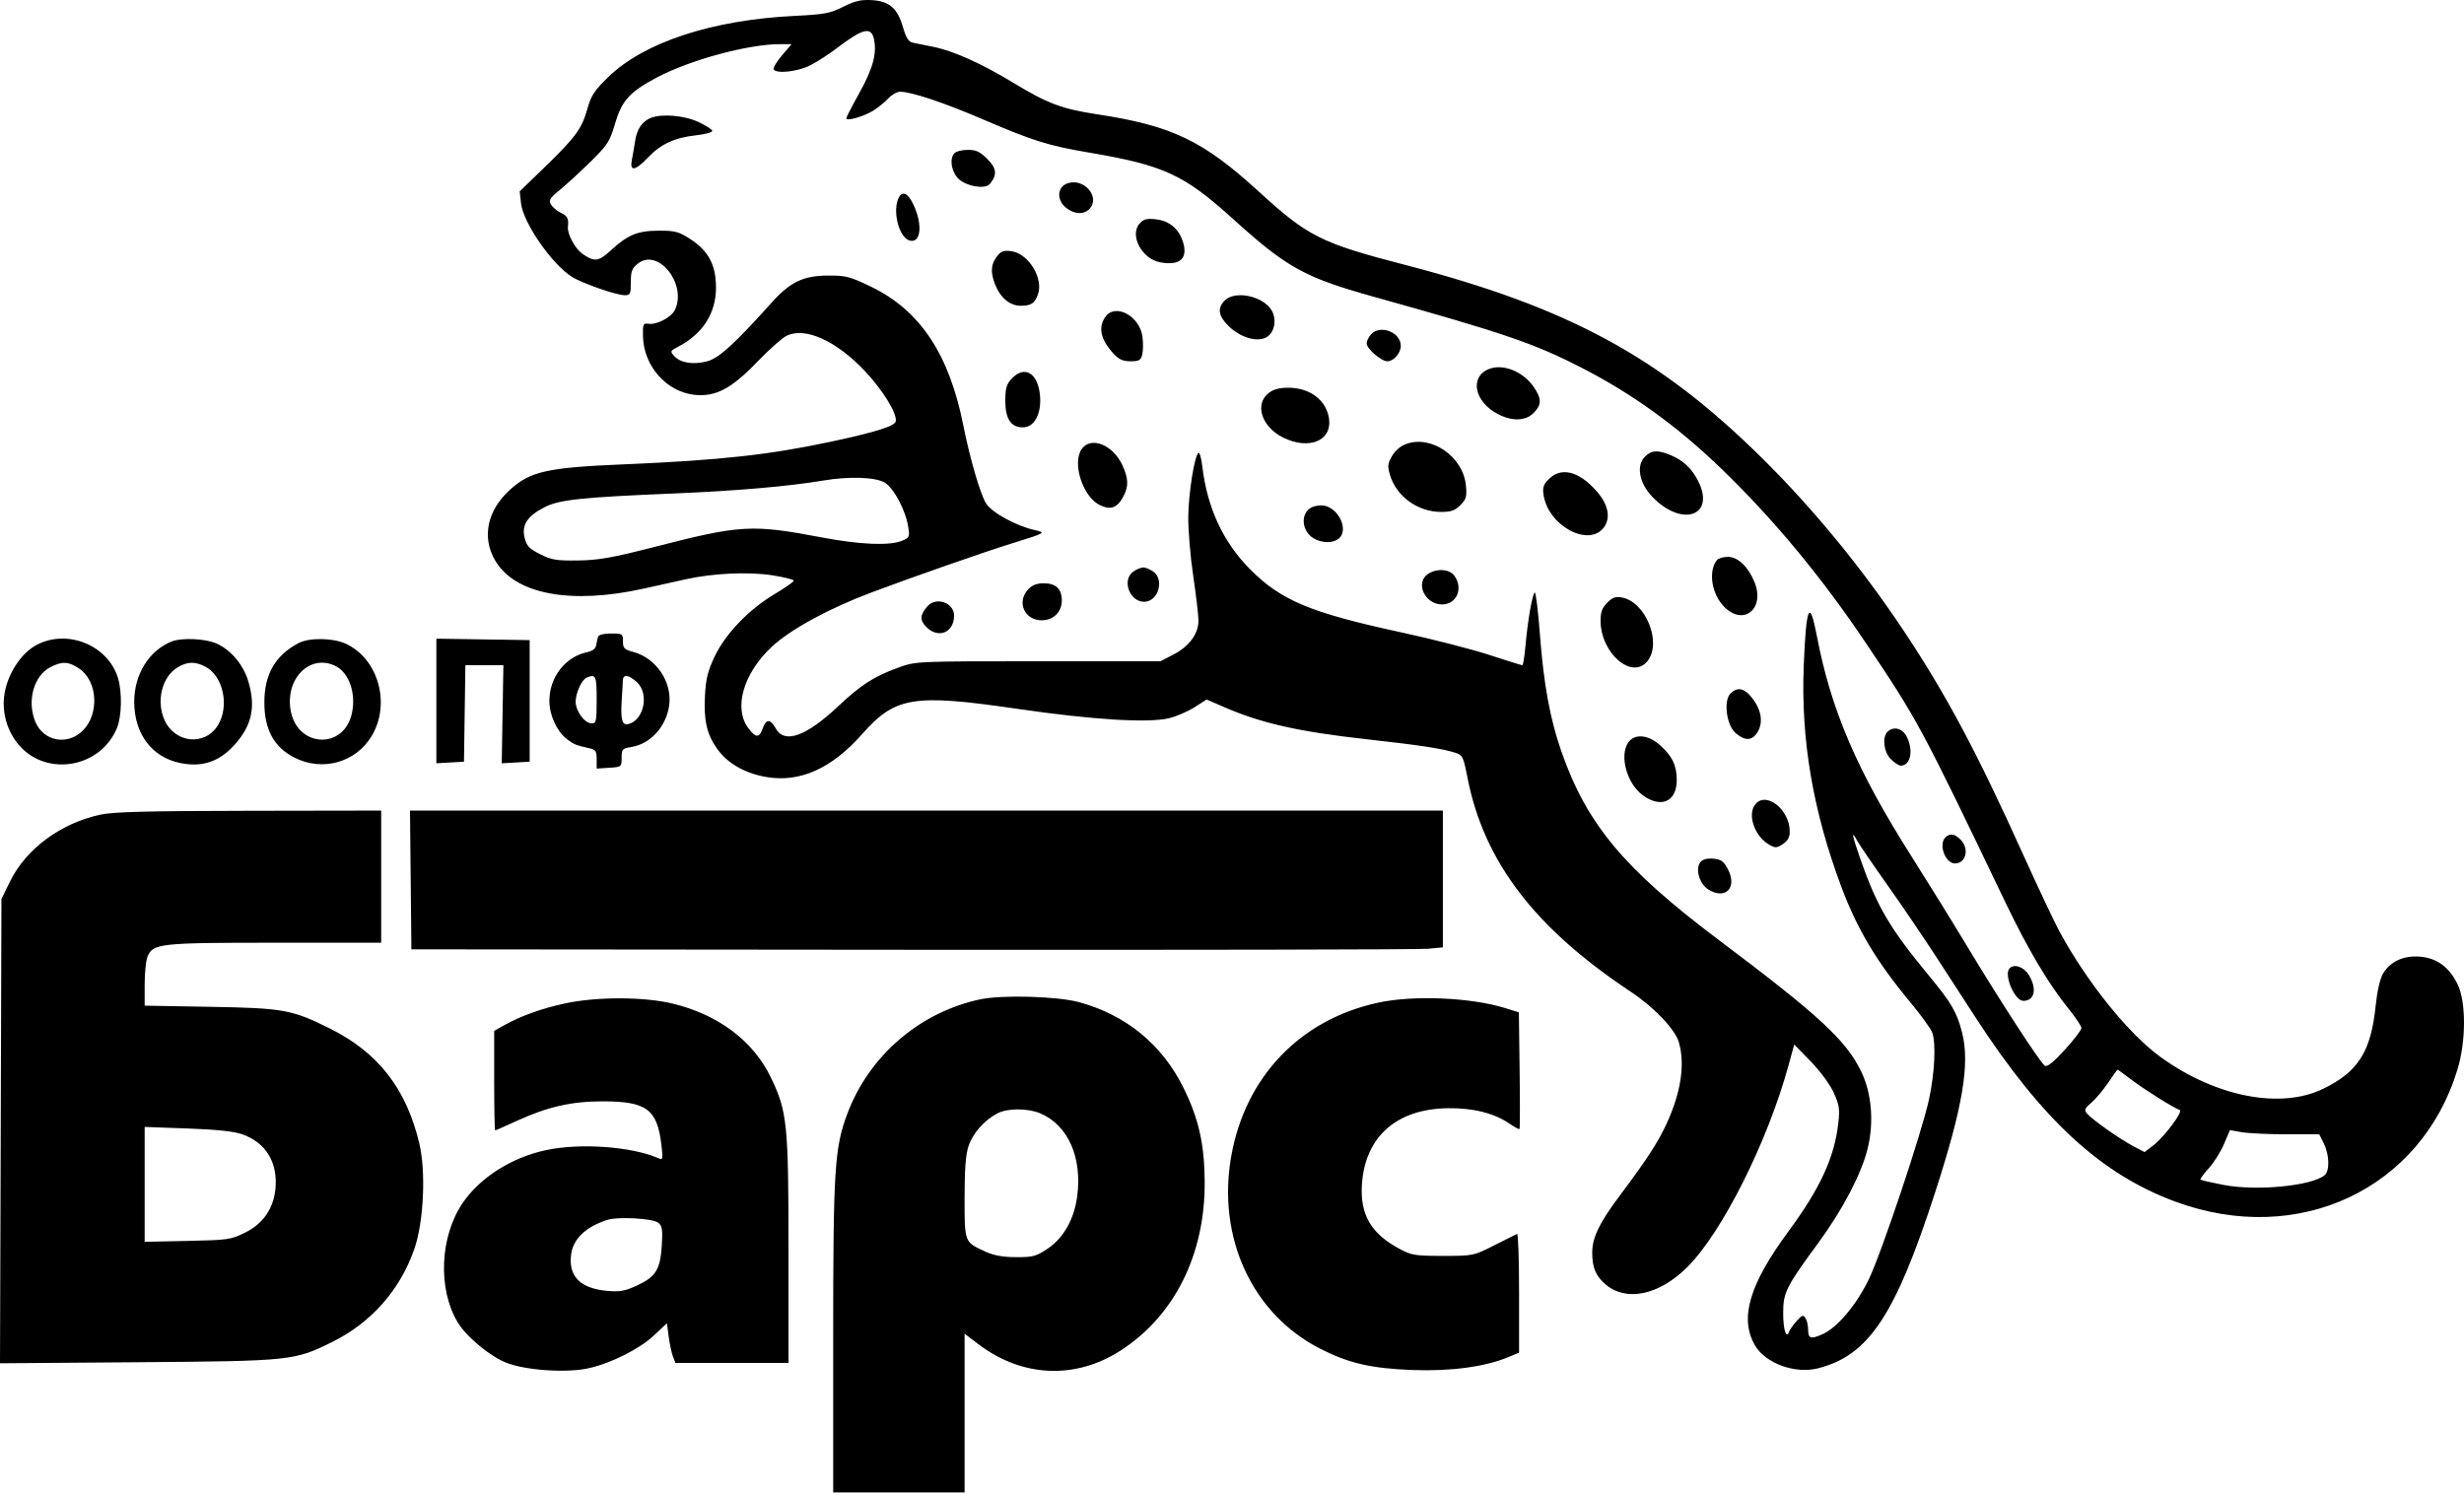
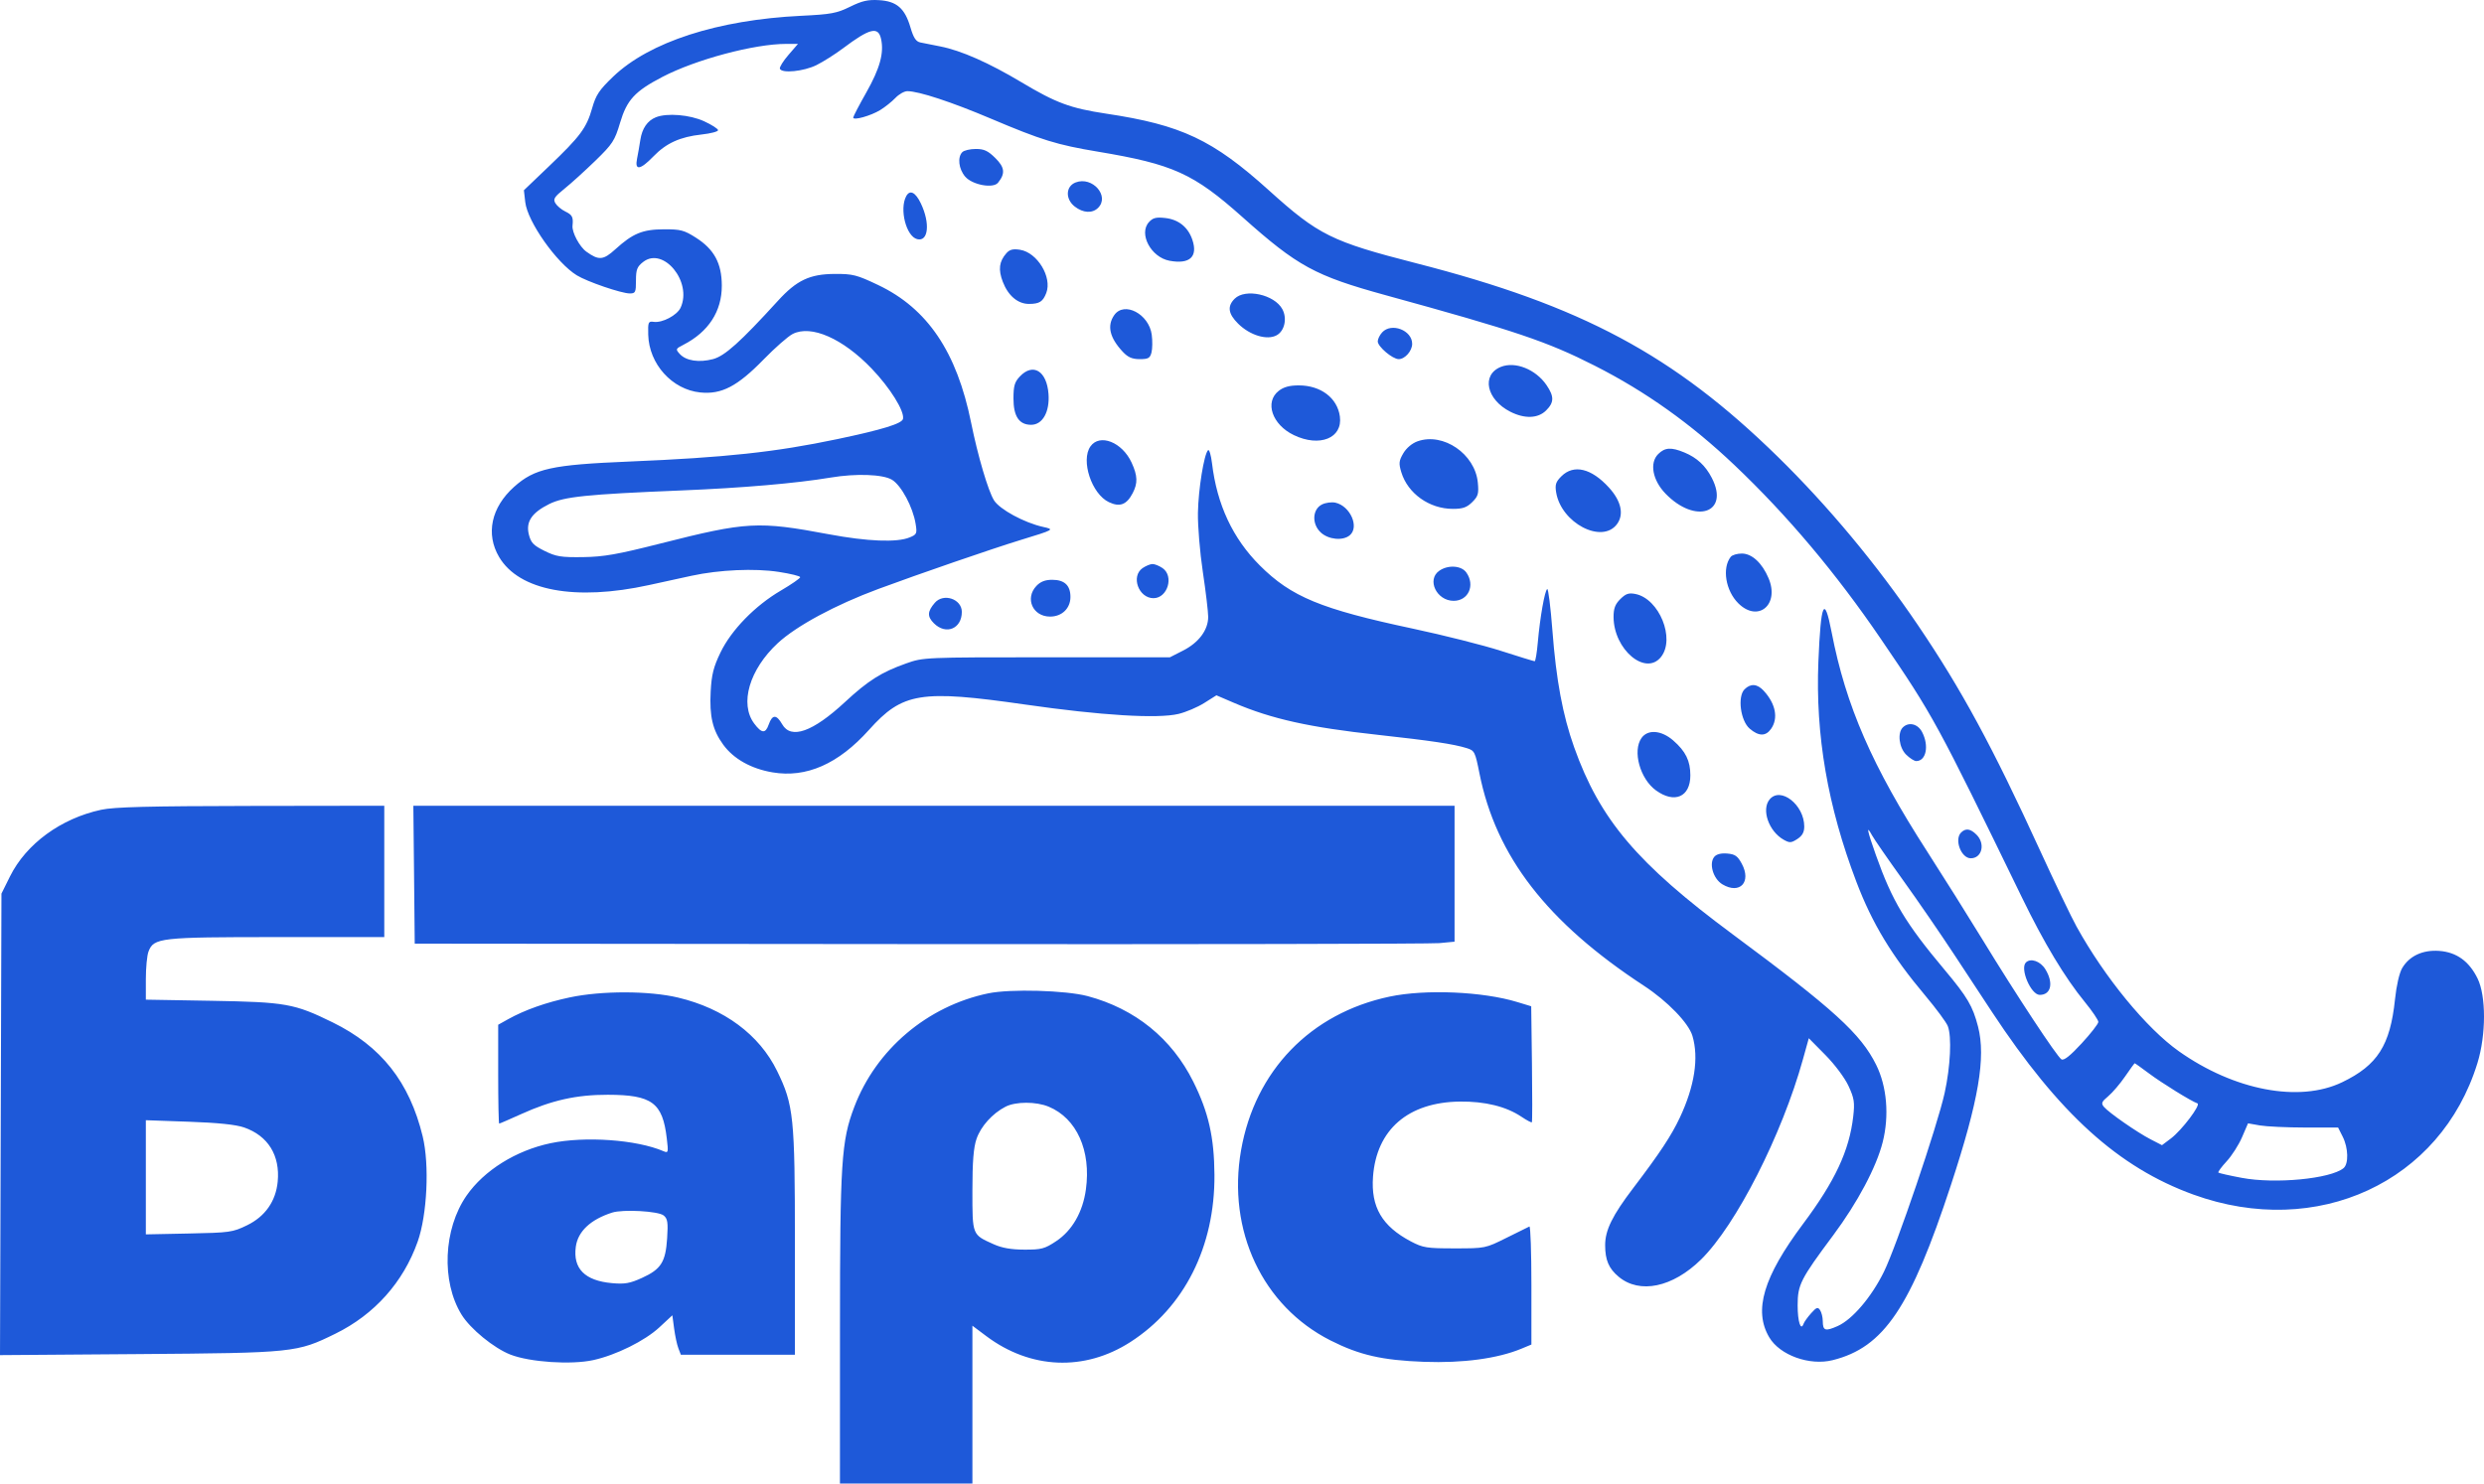
- <svg xmlns="http://www.w3.org/2000/svg" width="104" height="63" viewBox="0 0 104 63" fill="none">
-   <path fill-rule="evenodd" clip-rule="evenodd" d="M35.591 0.286C35.034 0.565 34.797 0.609 33.539 0.671C30.044 0.844 27.191 1.78 25.673 3.253C25.085 3.824 24.95 4.03 24.791 4.597C24.558 5.433 24.296 5.79 22.983 7.063L21.935 8.079L21.991 8.582C22.085 9.412 23.297 11.161 24.149 11.692C24.586 11.964 26.02 12.462 26.368 12.462C26.603 12.462 26.626 12.413 26.626 11.912C26.626 11.447 26.673 11.326 26.926 11.125C27.77 10.457 28.993 11.968 28.496 13.065C28.351 13.387 27.733 13.718 27.372 13.668C27.143 13.636 27.126 13.674 27.14 14.216C27.172 15.457 28.138 16.544 29.318 16.667C30.211 16.759 30.875 16.408 31.977 15.259C32.45 14.768 32.994 14.283 33.186 14.183C33.958 13.782 35.284 14.371 36.495 15.654C37.265 16.47 37.872 17.456 37.808 17.787C37.768 17.988 36.955 18.243 35.056 18.648C32.453 19.203 30.37 19.43 26.349 19.6C23.091 19.737 22.383 19.895 21.522 20.677C20.564 21.547 20.327 22.677 20.897 23.655C21.732 25.088 24.086 25.533 27.181 24.844C27.76 24.715 28.559 24.538 28.956 24.45C30.113 24.196 31.599 24.129 32.603 24.286C33.098 24.363 33.503 24.465 33.503 24.512C33.503 24.558 33.141 24.812 32.699 25.075C31.612 25.721 30.622 26.75 30.166 27.709C29.874 28.321 29.793 28.648 29.755 29.364C29.699 30.421 29.835 31.006 30.282 31.626C30.715 32.229 31.448 32.646 32.345 32.8C33.76 33.044 35.102 32.444 36.38 30.998C37.788 29.405 38.54 29.281 42.931 29.921C46.105 30.384 48.463 30.53 49.341 30.318C49.651 30.243 50.136 30.035 50.417 29.855L50.929 29.528L51.672 29.851C53.236 30.53 54.825 30.889 57.683 31.206C59.898 31.452 60.87 31.599 61.41 31.771C61.736 31.875 61.763 31.928 61.94 32.832C62.629 36.362 64.77 39.169 68.83 41.864C69.814 42.517 70.699 43.445 70.859 43.992C71.132 44.925 70.95 46.124 70.333 47.457C69.976 48.229 69.49 48.974 68.383 50.449C67.504 51.621 67.203 52.241 67.204 52.885C67.205 53.511 67.358 53.87 67.77 54.22C68.651 54.965 70.031 54.672 71.221 53.485C72.688 52.022 74.607 48.197 75.486 44.983L75.731 44.09L76.426 44.804C76.825 45.214 77.239 45.776 77.395 46.12C77.633 46.642 77.659 46.813 77.59 47.414C77.424 48.867 76.83 50.157 75.485 51.982C73.83 54.229 73.412 55.652 74.073 56.791C74.516 57.552 75.762 58.007 76.732 57.761C78.874 57.219 79.995 55.534 81.684 50.314C82.842 46.739 83.151 44.907 82.817 43.596C82.595 42.726 82.372 42.343 81.419 41.189C79.775 39.201 79.227 38.272 78.542 36.318C78.172 35.263 78.12 34.995 78.377 35.472C78.469 35.641 79.05 36.495 79.67 37.369C80.29 38.243 81.268 39.686 81.844 40.576C82.42 41.466 83.12 42.545 83.399 42.974C86.21 47.295 88.692 49.577 91.836 50.731C97.012 52.631 102.188 50.2 103.724 45.147C104.09 43.944 104.092 42.296 103.729 41.549C103.373 40.818 102.85 40.437 102.126 40.382C101.437 40.33 100.877 40.593 100.575 41.111C100.456 41.314 100.333 41.858 100.273 42.442C100.072 44.393 99.541 45.238 98.059 45.96C96.267 46.834 93.545 46.309 91.222 44.642C89.865 43.668 88.121 41.512 86.941 39.349C86.723 38.95 86.035 37.494 85.411 36.113C83.422 31.709 82.122 29.276 80.303 26.553C78.58 23.974 76.549 21.497 74.432 19.397C70.076 15.072 66.221 12.979 59.291 11.178C55.749 10.258 55.206 9.985 53.129 8.085C50.774 5.932 49.463 5.305 46.306 4.824C44.817 4.598 44.212 4.37 42.77 3.495C41.401 2.665 40.24 2.145 39.364 1.971C39.038 1.906 38.663 1.83 38.53 1.802C38.348 1.764 38.246 1.605 38.117 1.161C37.884 0.352 37.541 0.05 36.804 0.006C36.341 -0.021 36.091 0.036 35.591 0.286ZM36.888 1.651C37.019 2.248 36.842 2.901 36.273 3.922C35.969 4.466 35.721 4.948 35.721 4.993C35.721 5.128 36.456 4.92 36.854 4.673C37.057 4.547 37.343 4.315 37.49 4.157C37.636 4 37.861 3.872 37.989 3.872C38.465 3.872 39.838 4.33 41.49 5.04C43.601 5.947 44.254 6.151 45.961 6.44C49.12 6.975 49.968 7.365 52.026 9.227C54.33 11.31 55.053 11.71 58.008 12.534C63.472 14.057 64.769 14.501 66.771 15.531C68.902 16.627 70.795 17.994 72.625 19.758C74.843 21.896 76.869 24.336 78.747 27.133C80.951 30.413 81.063 30.622 84.658 38.121C85.586 40.056 86.452 41.516 87.29 42.557C87.6 42.94 87.853 43.319 87.853 43.398C87.853 43.478 87.538 43.888 87.154 44.311C86.67 44.842 86.41 45.051 86.308 44.988C86.119 44.87 84.418 42.254 83.005 39.907C82.395 38.894 81.354 37.212 80.692 36.169C78.382 32.533 77.283 29.977 76.687 26.852C76.38 25.242 76.234 25.569 76.132 28.096C76.006 31.219 76.52 34.24 77.725 37.452C78.389 39.224 79.207 40.594 80.614 42.29C81.066 42.834 81.486 43.411 81.549 43.573C81.722 44.017 81.663 45.282 81.418 46.413C81.114 47.813 79.406 52.917 78.875 54.011C78.355 55.083 77.553 56.037 76.938 56.314C76.42 56.547 76.318 56.513 76.316 56.104C76.315 55.939 76.264 55.729 76.203 55.637C76.109 55.495 76.051 55.515 75.828 55.769C75.683 55.933 75.541 56.134 75.513 56.215C75.396 56.545 75.264 56.129 75.264 55.432C75.265 54.557 75.379 54.33 76.753 52.457C77.774 51.066 78.562 49.561 78.826 48.5C79.105 47.375 79.001 46.14 78.551 45.219C77.905 43.9 76.779 42.861 72.546 39.68C68.546 36.673 66.983 34.802 65.906 31.733C65.427 30.366 65.154 28.881 64.996 26.774C64.92 25.779 64.823 24.988 64.778 25.015C64.675 25.079 64.478 26.218 64.386 27.272C64.347 27.717 64.288 28.081 64.254 28.081C64.219 28.081 63.588 27.884 62.851 27.643C62.113 27.402 60.445 26.975 59.143 26.694C55.301 25.864 54.061 25.345 52.747 24.014C51.616 22.868 50.952 21.431 50.745 19.677C50.702 19.32 50.628 19.069 50.578 19.119C50.409 19.294 50.173 20.777 50.155 21.777C50.145 22.33 50.237 23.459 50.36 24.288C50.483 25.116 50.584 25.975 50.584 26.196C50.585 26.753 50.193 27.287 49.533 27.628L48.981 27.913H43.821C38.701 27.913 38.655 27.916 37.94 28.173C36.902 28.546 36.348 28.901 35.381 29.811C34.028 31.083 33.118 31.411 32.749 30.759C32.508 30.332 32.336 30.335 32.185 30.768C32.049 31.16 31.892 31.151 31.581 30.732C30.955 29.888 31.372 28.434 32.563 27.314C33.344 26.579 34.973 25.689 36.775 25.012C38.479 24.371 41.537 23.303 42.709 22.939C44.163 22.487 44.162 22.487 43.665 22.374C42.879 22.197 41.853 21.631 41.617 21.246C41.371 20.844 40.939 19.36 40.658 17.951C40.06 14.946 38.832 13.101 36.767 12.104C35.87 11.672 35.705 11.629 34.947 11.633C33.902 11.638 33.353 11.902 32.566 12.778C30.994 14.528 30.346 15.118 29.853 15.25C29.264 15.407 28.722 15.323 28.462 15.034C28.278 14.83 28.284 14.813 28.611 14.643C29.665 14.096 30.225 13.219 30.221 12.126C30.218 11.182 29.9 10.586 29.135 10.092C28.644 9.775 28.494 9.735 27.798 9.738C26.902 9.742 26.497 9.911 25.762 10.586C25.257 11.052 25.07 11.068 24.55 10.689C24.266 10.482 23.942 9.867 23.97 9.586C24.007 9.217 23.962 9.126 23.669 8.982C23.507 8.902 23.32 8.743 23.253 8.63C23.15 8.454 23.207 8.363 23.631 8.016C23.906 7.792 24.487 7.258 24.924 6.828C25.648 6.114 25.737 5.976 25.961 5.215C26.247 4.242 26.578 3.877 27.73 3.268C29.135 2.526 31.58 1.864 32.916 1.864H33.41L33.011 2.332C32.791 2.59 32.63 2.853 32.653 2.918C32.725 3.127 33.65 3.034 34.187 2.763C34.471 2.62 34.97 2.3 35.296 2.051C36.413 1.199 36.77 1.109 36.888 1.651ZM27.458 4.981C27.105 5.126 26.883 5.454 26.81 5.936C26.773 6.181 26.71 6.545 26.671 6.744C26.569 7.254 26.806 7.22 27.352 6.647C27.893 6.08 28.468 5.814 29.371 5.712C29.753 5.67 30.065 5.587 30.065 5.529C30.065 5.471 29.802 5.301 29.482 5.151C28.884 4.87 27.923 4.79 27.458 4.981ZM40.291 6.46C40.078 6.674 40.137 7.181 40.411 7.502C40.712 7.853 41.581 8.017 41.785 7.76C42.096 7.37 42.069 7.11 41.675 6.714C41.367 6.404 41.203 6.326 40.857 6.326C40.619 6.326 40.364 6.386 40.291 6.46ZM45.039 7.746C44.615 7.908 44.594 8.453 44.998 8.772C45.346 9.048 45.733 9.07 45.974 8.828C46.472 8.326 45.739 7.478 45.039 7.746ZM37.941 8.331C37.649 8.88 37.938 10.034 38.399 10.155C38.87 10.28 38.952 9.481 38.554 8.637C38.329 8.16 38.095 8.043 37.941 8.331ZM48.103 9.434C47.663 9.924 48.189 10.926 48.963 11.072C49.807 11.232 50.159 10.908 49.924 10.19C49.747 9.649 49.347 9.321 48.789 9.258C48.403 9.214 48.27 9.249 48.103 9.434ZM42.139 10.75C41.831 11.102 41.788 11.448 41.986 11.97C42.211 12.561 42.618 12.909 43.085 12.907C43.521 12.904 43.666 12.811 43.805 12.441C44.058 11.772 43.43 10.722 42.708 10.607C42.415 10.56 42.274 10.596 42.139 10.75ZM51.694 12.685C51.376 13.005 51.419 13.324 51.838 13.745C52.332 14.242 53.053 14.462 53.453 14.237C53.784 14.051 53.897 13.521 53.69 13.131C53.359 12.508 52.14 12.236 51.694 12.685ZM46.653 13.379C46.339 13.831 46.457 14.344 47.014 14.944C47.228 15.175 47.403 15.251 47.719 15.251C48.078 15.251 48.151 15.209 48.211 14.966C48.251 14.808 48.255 14.47 48.22 14.212C48.103 13.332 47.069 12.782 46.653 13.379ZM57.867 14.116C57.766 14.229 57.683 14.4 57.683 14.497C57.683 14.72 58.302 15.251 58.562 15.251C58.823 15.251 59.125 14.902 59.125 14.601C59.125 14.022 58.253 13.687 57.867 14.116ZM62.837 15.58C62.012 15.917 62.232 16.971 63.234 17.485C63.834 17.793 64.392 17.773 64.731 17.432C65.07 17.091 65.075 16.84 64.751 16.357C64.3 15.684 63.439 15.335 62.837 15.58ZM42.701 15.985C42.48 16.222 42.432 16.389 42.432 16.922C42.432 17.683 42.669 18.04 43.172 18.04C43.65 18.04 43.955 17.491 43.899 16.731C43.827 15.754 43.252 15.396 42.701 15.985ZM53.539 16.598C52.938 17.074 53.26 18.034 54.17 18.477C55.252 19.004 56.22 18.606 56.097 17.686C55.992 16.899 55.298 16.367 54.376 16.367C53.993 16.367 53.744 16.435 53.539 16.598ZM59.352 18.74C59.121 18.823 58.885 19.023 58.755 19.248C58.569 19.569 58.558 19.677 58.669 20.052C58.939 20.958 59.843 21.61 60.829 21.61C61.245 21.61 61.413 21.551 61.639 21.323C61.888 21.073 61.918 20.965 61.873 20.491C61.757 19.278 60.429 18.356 59.352 18.74ZM45.655 18.957C45.24 19.553 45.706 20.981 46.428 21.325C46.887 21.544 47.169 21.436 47.422 20.943C47.641 20.518 47.63 20.205 47.379 19.649C46.985 18.776 46.044 18.398 45.655 18.957ZM69.427 19.28C69.053 19.657 69.186 20.391 69.733 20.964C70.988 22.279 72.428 21.782 71.67 20.295C71.403 19.771 71.047 19.437 70.524 19.217C69.97 18.984 69.707 19 69.427 19.28ZM65.374 20.224C65.138 20.461 65.1 20.581 65.153 20.909C65.362 22.208 67.067 23.114 67.697 22.262C68.001 21.85 67.879 21.278 67.363 20.704C66.627 19.884 65.888 19.706 65.374 20.224ZM37.345 20.374C37.734 20.613 38.223 21.537 38.336 22.247C38.401 22.659 38.384 22.699 38.082 22.824C37.553 23.045 36.32 22.995 34.709 22.69C31.738 22.126 31.266 22.152 27.651 23.081C25.842 23.546 25.279 23.646 24.408 23.659C23.488 23.672 23.284 23.639 22.799 23.395C22.333 23.161 22.229 23.049 22.142 22.696C22.009 22.157 22.262 21.775 22.995 21.405C23.62 21.09 24.554 20.992 28.512 20.828C31.092 20.721 33.333 20.526 34.779 20.28C35.842 20.1 36.965 20.141 37.345 20.374ZM55.352 21.422C54.944 21.626 54.914 22.251 55.296 22.612C55.617 22.915 56.219 22.976 56.508 22.735C56.925 22.387 56.535 21.487 55.907 21.347C55.754 21.312 55.504 21.346 55.352 21.422ZM72.464 23.646C72.093 24.121 72.246 25.085 72.779 25.62C73.603 26.449 74.515 25.684 74.047 24.557C73.778 23.909 73.349 23.507 72.927 23.507C72.733 23.507 72.524 23.57 72.464 23.646ZM47.836 24.127C47.339 24.477 47.671 25.403 48.294 25.403C48.884 25.403 49.162 24.471 48.674 24.127C48.539 24.031 48.35 23.953 48.255 23.953C48.16 23.953 47.972 24.031 47.836 24.127ZM60.259 24.238C59.723 24.616 60.148 25.515 60.862 25.515C61.478 25.515 61.77 24.854 61.393 24.312C61.186 24.015 60.628 23.979 60.259 24.238ZM43.394 24.881C42.9 25.41 43.239 26.184 43.964 26.184C44.461 26.184 44.817 25.837 44.817 25.351C44.817 24.859 44.569 24.622 44.052 24.622C43.76 24.622 43.563 24.7 43.394 24.881ZM67.84 25.442C67.621 25.661 67.555 25.839 67.557 26.207C67.564 27.587 68.899 28.723 69.543 27.898C70.149 27.124 69.469 25.426 68.472 25.225C68.192 25.169 68.069 25.211 67.84 25.442ZM39.139 25.599C38.825 25.965 38.816 26.183 39.101 26.469C39.606 26.978 40.269 26.703 40.269 25.984C40.269 25.435 39.501 25.174 39.139 25.599ZM25.243 26.881C25.218 26.958 25.182 27.119 25.162 27.24C25.14 27.381 25.008 27.483 24.788 27.528C23.862 27.719 23.188 28.587 23.188 29.588C23.188 30.179 23.496 30.858 23.915 31.189C24.203 31.417 24.299 31.457 24.879 31.587C25.142 31.646 25.184 31.71 25.184 32.05V32.444L25.711 32.41C26.232 32.376 26.238 32.372 26.238 31.988C26.238 31.624 26.265 31.595 26.661 31.53C27.452 31.4 28.111 30.678 28.242 29.797C28.389 28.813 27.71 27.787 26.738 27.523C26.346 27.417 26.293 27.364 26.293 27.072C26.293 26.755 26.274 26.742 25.791 26.742C25.487 26.742 25.27 26.797 25.243 26.881ZM1.548 27.223C0.942 27.542 0.401 28.318 0.221 29.127C0.049 29.9 0.228 30.708 0.712 31.343C1.836 32.817 4.213 32.474 4.936 30.734C5.138 30.246 5.161 29.231 4.982 28.63C4.568 27.242 2.85 26.537 1.548 27.223ZM7.238 27.082C6.283 27.468 5.661 28.477 5.665 29.637C5.67 30.976 6.407 31.959 7.593 32.206C8.53 32.402 9.259 32.158 9.909 31.431C10.631 30.623 10.8 29.842 10.483 28.769C10.277 28.07 9.76 27.449 9.158 27.173C8.681 26.955 7.671 26.907 7.238 27.082ZM12.595 27.15C11.619 27.667 11.159 28.465 11.158 29.643C11.157 30.796 11.562 31.541 12.429 31.981C13.624 32.588 15.04 32.181 15.705 31.04C16.497 29.681 15.954 27.795 14.593 27.173C14.043 26.922 13.048 26.91 12.595 27.15ZM18.418 29.59V32.22L19.001 32.187L19.583 32.153L19.613 30.117L19.643 28.081L20.445 28.081L21.247 28.081L21.212 30.151L21.177 32.221L21.767 32.187L22.356 32.153V29.587V27.021L20.387 26.991L18.418 26.96V29.59ZM3.345 28.224C4.119 28.746 4.202 30.13 3.501 30.835C2.855 31.485 1.837 31.299 1.492 30.468C1.129 29.596 1.423 28.525 2.123 28.165C2.626 27.905 2.893 27.919 3.345 28.224ZM8.668 28.142C9.421 28.534 9.694 29.806 9.198 30.614C8.642 31.519 7.348 31.371 6.925 30.353C6.594 29.557 6.848 28.57 7.484 28.18C7.9 27.924 8.23 27.914 8.668 28.142ZM14.185 28.127C14.739 28.415 15.032 29.276 14.856 30.099C14.519 31.683 12.501 31.558 12.259 29.938C12.058 28.589 13.132 27.579 14.185 28.127ZM25.184 29.531C25.184 30.448 25.166 30.535 24.971 30.535C24.678 30.535 24.297 30.018 24.297 29.622C24.297 29.251 24.557 28.686 24.766 28.602C25.151 28.446 25.184 28.519 25.184 29.531ZM26.887 28.801C27.409 29.287 27.183 30.392 26.527 30.564C26.257 30.635 26.186 30.375 26.243 29.531C26.266 29.194 26.287 28.83 26.289 28.722C26.295 28.447 26.543 28.48 26.887 28.801ZM73.041 29.272C72.737 29.578 72.87 30.61 73.256 30.945C73.634 31.271 73.927 31.275 74.148 30.957C74.462 30.506 74.347 29.891 73.844 29.336C73.574 29.037 73.297 29.015 73.041 29.272ZM79.667 30.892C79.434 31.127 79.509 31.747 79.806 32.046C79.956 32.197 80.146 32.32 80.228 32.32C80.645 32.32 80.774 31.672 80.474 31.087C80.294 30.738 79.913 30.645 79.667 30.892ZM68.726 31.341C68.342 31.892 68.663 33.072 69.33 33.563C70.108 34.137 70.772 33.845 70.772 32.928C70.772 32.31 70.576 31.907 70.052 31.444C69.558 31.008 68.989 30.963 68.726 31.341ZM74.091 33.948C73.736 34.378 74.053 35.303 74.679 35.66C74.929 35.803 74.993 35.8 75.251 35.63C75.459 35.493 75.541 35.342 75.541 35.099C75.541 34.179 74.55 33.392 74.091 33.948ZM4.235 34.389C2.551 34.756 1.097 35.834 0.419 37.218L0.061 37.949L0.031 47.748L0 57.548L5.798 57.504C12.317 57.454 12.429 57.442 14.044 56.637C15.678 55.823 16.886 54.452 17.486 52.729C17.885 51.585 17.985 49.46 17.696 48.256C17.144 45.95 15.959 44.429 13.926 43.417C12.32 42.618 11.971 42.554 8.852 42.5L6.106 42.452V41.577C6.106 41.096 6.156 40.571 6.217 40.41C6.438 39.824 6.688 39.795 11.593 39.795H16.089V37.006V34.217L10.515 34.226C6.214 34.233 4.78 34.27 4.235 34.389ZM17.335 37.145L17.364 40.074L38.494 40.093C50.116 40.103 59.911 40.084 60.262 40.051L60.9 39.99V37.104V34.217H39.103H17.305L17.335 37.145ZM82.107 35.355C81.813 35.651 82.109 36.448 82.513 36.448C82.984 36.448 83.131 35.826 82.751 35.444C82.497 35.189 82.299 35.162 82.107 35.355ZM71.775 36.385C71.54 36.67 71.726 37.317 72.112 37.553C72.841 37.999 73.341 37.461 72.924 36.678C72.75 36.351 72.642 36.275 72.315 36.247C72.059 36.226 71.867 36.275 71.775 36.385ZM84.821 40.873C84.562 41.134 85.031 42.249 85.4 42.249C85.876 42.249 85.987 41.74 85.636 41.162C85.427 40.817 85.02 40.673 84.821 40.873ZM41.378 42.184C38.822 42.724 36.68 44.567 35.765 47.013C35.224 48.456 35.168 49.344 35.167 56.446L35.167 63H37.94H40.713V59.65V56.299L41.299 56.744C43.149 58.149 45.405 58.244 47.322 56.996C49.584 55.523 50.867 52.939 50.847 49.891C50.836 48.295 50.599 47.236 49.962 45.938C49.06 44.1 47.528 42.841 45.538 42.302C44.624 42.055 42.303 41.989 41.378 42.184ZM23.853 42.356C22.863 42.569 21.971 42.89 21.274 43.283L20.858 43.517V45.617C20.858 46.771 20.877 47.716 20.9 47.716C20.923 47.716 21.335 47.535 21.815 47.315C23.105 46.722 24.136 46.488 25.452 46.491C27.298 46.495 27.741 46.827 27.917 48.34C27.988 48.941 27.979 48.975 27.78 48.888C26.651 48.397 24.49 48.242 23.049 48.549C21.601 48.858 20.267 49.702 19.532 50.777C18.563 52.194 18.47 54.419 19.322 55.825C19.689 56.432 20.678 57.252 21.372 57.526C22.189 57.848 23.911 57.964 24.834 57.76C25.788 57.549 26.996 56.943 27.604 56.37L28.15 55.857L28.224 56.421C28.265 56.731 28.345 57.108 28.402 57.259L28.506 57.533H30.894H33.281V52.787C33.281 47.439 33.228 46.92 32.538 45.485C31.794 43.94 30.317 42.829 28.388 42.364C27.179 42.072 25.19 42.069 23.853 42.356ZM58.182 42.322C54.869 43.032 52.545 45.469 51.961 48.846C51.372 52.257 52.86 55.465 55.707 56.925C56.919 57.547 57.871 57.767 59.624 57.833C61.249 57.893 62.707 57.694 63.7 57.274L64.117 57.099V54.573C64.117 53.185 64.079 52.065 64.033 52.086C63.987 52.106 63.553 52.323 63.069 52.569C62.192 53.013 62.18 53.015 60.906 53.015C59.731 53.015 59.578 52.99 59.07 52.718C57.863 52.073 57.394 51.26 57.485 49.974C57.628 47.972 58.954 46.807 61.122 46.781C62.177 46.768 63.062 46.989 63.7 47.425C63.919 47.575 64.115 47.68 64.135 47.66C64.155 47.64 64.158 46.523 64.14 45.178L64.108 42.734L63.53 42.554C62.086 42.106 59.678 42.002 58.182 42.322ZM89.969 45.582C90.505 45.99 91.756 46.775 92.003 46.857C92.159 46.91 91.35 47.995 90.893 48.345L90.518 48.633L90.045 48.386C89.483 48.092 88.289 47.25 88.085 47.003C87.963 46.855 87.99 46.787 88.269 46.551C88.449 46.399 88.766 46.022 88.973 45.715C89.181 45.407 89.362 45.154 89.376 45.153C89.39 45.151 89.657 45.344 89.969 45.582ZM43.905 46.997C45.08 47.49 45.688 48.864 45.464 50.513C45.334 51.473 44.888 52.261 44.222 52.708C43.738 53.034 43.602 53.071 42.891 53.068C42.336 53.067 41.95 52.998 41.602 52.839C40.697 52.426 40.713 52.466 40.713 50.563C40.713 49.332 40.759 48.734 40.884 48.367C41.065 47.831 41.551 47.284 42.099 46.998C42.526 46.776 43.378 46.775 43.905 46.997ZM10.222 47.88C11.224 48.234 11.732 49.069 11.626 50.186C11.547 51.014 11.1 51.66 10.349 52.031C9.742 52.331 9.624 52.347 7.909 52.383L6.106 52.421V49.996V47.571L7.909 47.636C9.138 47.68 9.874 47.758 10.222 47.88ZM96.504 47.882L97.891 47.883L98.085 48.274C98.32 48.748 98.338 49.425 98.119 49.607C97.574 50.062 95.252 50.287 93.855 50.02C93.343 49.922 92.904 49.821 92.879 49.796C92.853 49.77 93.009 49.555 93.225 49.318C93.441 49.081 93.731 48.621 93.869 48.296L94.12 47.705L94.619 47.793C94.893 47.841 95.742 47.881 96.504 47.882ZM27.787 51.617C27.951 51.755 27.975 51.911 27.932 52.587C27.868 53.595 27.676 53.901 26.881 54.267C26.372 54.501 26.157 54.54 25.623 54.491C24.486 54.387 23.983 53.875 24.107 52.946C24.194 52.295 24.723 51.791 25.627 51.496C26.082 51.348 27.564 51.431 27.787 51.617Z" fill="black" />
+ <svg xmlns="http://www.w3.org/2000/svg" width="77" height="46" viewBox="0 0 77 46" fill="none">
+   <path fill-rule="evenodd" clip-rule="evenodd" d="M26.351 0.209C25.938 0.412 25.763 0.445 24.831 0.49C22.244 0.616 20.132 1.3 19.008 2.375C18.573 2.792 18.473 2.943 18.355 3.356C18.182 3.967 17.988 4.228 17.016 5.157L16.24 5.899L16.282 6.266C16.351 6.872 17.249 8.149 17.88 8.537C18.203 8.736 19.265 9.099 19.523 9.099C19.697 9.099 19.714 9.064 19.714 8.698C19.714 8.359 19.748 8.27 19.936 8.123C20.561 7.635 21.466 8.739 21.098 9.54C20.99 9.774 20.533 10.017 20.266 9.98C20.096 9.956 20.084 9.984 20.094 10.38C20.118 11.286 20.833 12.08 21.706 12.169C22.367 12.237 22.859 11.98 23.675 11.142C24.025 10.783 24.428 10.429 24.571 10.356C25.142 10.063 26.123 10.493 27.021 11.43C27.591 12.025 28.04 12.745 27.992 12.987C27.963 13.134 27.361 13.32 25.955 13.616C24.028 14.021 22.486 14.187 19.508 14.311C17.097 14.411 16.572 14.527 15.934 15.098C15.226 15.733 15.05 16.558 15.472 17.272C16.09 18.318 17.833 18.643 20.124 18.14C20.553 18.046 21.145 17.916 21.438 17.853C22.296 17.667 23.396 17.618 24.139 17.733C24.505 17.789 24.805 17.863 24.805 17.897C24.805 17.932 24.537 18.117 24.21 18.309C23.405 18.78 22.672 19.532 22.334 20.232C22.118 20.679 22.058 20.917 22.03 21.44C21.989 22.212 22.09 22.64 22.42 23.092C22.741 23.532 23.284 23.837 23.947 23.949C24.995 24.127 25.989 23.689 26.936 22.633C27.978 21.47 28.534 21.38 31.785 21.847C34.136 22.185 35.881 22.291 36.532 22.137C36.761 22.082 37.12 21.93 37.328 21.799L37.707 21.56L38.257 21.796C39.415 22.292 40.591 22.554 42.708 22.785C44.347 22.965 45.067 23.072 45.467 23.198C45.709 23.273 45.728 23.313 45.859 23.972C46.37 26.55 47.955 28.599 50.961 30.567C51.689 31.044 52.345 31.722 52.463 32.121C52.665 32.802 52.53 33.678 52.074 34.651C51.809 35.215 51.449 35.759 50.63 36.836C49.979 37.692 49.756 38.145 49.757 38.614C49.758 39.072 49.87 39.334 50.176 39.589C50.828 40.133 51.85 39.919 52.731 39.053C53.817 37.984 55.238 35.191 55.889 32.844L56.07 32.193L56.585 32.714C56.88 33.013 57.186 33.424 57.302 33.675C57.478 34.056 57.497 34.181 57.447 34.62C57.324 35.681 56.884 36.623 55.888 37.955C54.662 39.596 54.353 40.635 54.843 41.466C55.17 42.022 56.093 42.355 56.811 42.175C58.397 41.779 59.227 40.549 60.478 36.737C61.335 34.127 61.563 32.789 61.316 31.832C61.152 31.197 60.987 30.917 60.282 30.075C59.064 28.623 58.658 27.945 58.151 26.517C57.878 25.747 57.839 25.552 58.029 25.9C58.097 26.024 58.528 26.647 58.986 27.285C59.445 27.923 60.169 28.977 60.596 29.627C61.022 30.276 61.541 31.065 61.748 31.378C63.828 34.533 65.667 36.199 67.994 37.042C71.826 38.429 75.659 36.654 76.796 32.965C77.067 32.086 77.068 30.883 76.799 30.337C76.536 29.803 76.148 29.525 75.612 29.485C75.102 29.448 74.688 29.64 74.464 30.018C74.376 30.166 74.285 30.563 74.241 30.989C74.092 32.414 73.699 33.031 72.602 33.558C71.275 34.196 69.259 33.813 67.54 32.596C66.534 31.884 65.244 30.311 64.37 28.731C64.209 28.44 63.699 27.377 63.237 26.369C61.764 23.152 60.802 21.376 59.455 19.388C58.18 17.505 56.675 15.697 55.109 14.163C51.883 11.005 49.029 9.477 43.898 8.162C41.276 7.49 40.874 7.291 39.336 5.904C37.593 4.331 36.622 3.874 34.284 3.523C33.182 3.357 32.734 3.191 31.666 2.552C30.653 1.946 29.793 1.566 29.145 1.439C28.903 1.392 28.625 1.336 28.527 1.316C28.393 1.288 28.317 1.172 28.222 0.848C28.049 0.257 27.794 0.037 27.249 0.005C26.906 -0.016 26.721 0.027 26.351 0.209ZM27.311 1.205C27.408 1.641 27.277 2.118 26.856 2.864C26.631 3.261 26.448 3.613 26.448 3.646C26.448 3.744 26.992 3.592 27.286 3.412C27.436 3.32 27.648 3.15 27.757 3.036C27.866 2.921 28.032 2.827 28.127 2.827C28.479 2.827 29.495 3.161 30.719 3.68C32.281 4.342 32.765 4.492 34.029 4.702C36.367 5.093 36.995 5.377 38.52 6.737C40.225 8.258 40.761 8.55 42.948 9.152C46.993 10.264 47.954 10.588 49.436 11.34C51.014 12.141 52.415 13.139 53.771 14.427C55.413 15.988 56.912 17.769 58.303 19.811C59.935 22.206 60.018 22.359 62.68 27.835C63.366 29.247 64.008 30.314 64.629 31.073C64.858 31.353 65.045 31.63 65.045 31.688C65.045 31.746 64.812 32.045 64.527 32.354C64.169 32.742 63.976 32.894 63.901 32.848C63.761 32.762 62.502 30.852 61.456 29.138C61.004 28.399 60.233 27.171 59.743 26.409C58.033 23.755 57.219 21.888 56.778 19.607C56.551 18.43 56.443 18.67 56.367 20.514C56.274 22.795 56.654 25.001 57.546 27.346C58.038 28.64 58.644 29.64 59.686 30.878C60.02 31.276 60.331 31.697 60.378 31.815C60.505 32.14 60.462 33.063 60.281 33.889C60.056 34.911 58.791 38.638 58.398 39.436C58.013 40.219 57.419 40.916 56.964 41.118C56.58 41.289 56.505 41.264 56.503 40.965C56.502 40.845 56.465 40.691 56.419 40.624C56.35 40.52 56.307 40.535 56.142 40.72C56.035 40.84 55.929 40.987 55.908 41.046C55.822 41.287 55.724 40.983 55.724 40.474C55.725 39.836 55.809 39.669 56.827 38.302C57.583 37.286 58.166 36.187 58.361 35.413C58.568 34.591 58.491 33.69 58.158 33.017C57.68 32.054 56.846 31.295 53.712 28.972C50.75 26.777 49.593 25.411 48.796 23.17C48.441 22.172 48.239 21.088 48.122 19.549C48.066 18.823 47.994 18.245 47.961 18.265C47.885 18.312 47.738 19.143 47.67 19.913C47.642 20.238 47.598 20.503 47.572 20.503C47.547 20.503 47.08 20.36 46.534 20.184C45.988 20.008 44.752 19.696 43.789 19.491C40.944 18.885 40.026 18.506 39.053 17.534C38.215 16.697 37.724 15.648 37.571 14.368C37.539 14.107 37.484 13.923 37.447 13.96C37.322 14.088 37.147 15.17 37.134 15.901C37.127 16.304 37.195 17.129 37.286 17.734C37.377 18.339 37.451 18.966 37.452 19.127C37.452 19.534 37.162 19.924 36.673 20.173L36.265 20.381H32.444C28.654 20.381 28.62 20.383 28.09 20.571C27.322 20.843 26.912 21.102 26.195 21.767C25.194 22.696 24.52 22.935 24.247 22.459C24.068 22.147 23.941 22.149 23.829 22.466C23.729 22.752 23.612 22.745 23.382 22.439C22.918 21.823 23.228 20.761 24.109 19.943C24.688 19.407 25.893 18.757 27.228 18.262C28.489 17.795 30.753 17.015 31.621 16.749C32.697 16.419 32.697 16.419 32.329 16.337C31.747 16.207 30.987 15.794 30.812 15.513C30.63 15.219 30.311 14.136 30.103 13.107C29.66 10.913 28.751 9.566 27.222 8.838C26.558 8.522 26.435 8.491 25.874 8.494C25.101 8.498 24.694 8.69 24.112 9.33C22.947 10.607 22.468 11.038 22.103 11.135C21.667 11.25 21.265 11.188 21.073 10.977C20.937 10.828 20.941 10.816 21.183 10.692C21.963 10.292 22.378 9.652 22.375 8.854C22.373 8.164 22.137 7.729 21.571 7.369C21.208 7.137 21.096 7.108 20.581 7.11C19.918 7.113 19.618 7.236 19.074 7.73C18.7 8.07 18.562 8.081 18.177 7.804C17.966 7.653 17.727 7.204 17.747 7C17.775 6.73 17.741 6.664 17.524 6.558C17.404 6.5 17.266 6.384 17.216 6.301C17.14 6.173 17.182 6.106 17.496 5.853C17.7 5.69 18.13 5.299 18.453 4.986C18.99 4.464 19.056 4.363 19.221 3.808C19.433 3.097 19.678 2.831 20.531 2.386C21.571 1.844 23.382 1.361 24.371 1.361H24.736L24.441 1.703C24.278 1.891 24.159 2.083 24.175 2.13C24.229 2.283 24.914 2.215 25.311 2.018C25.522 1.913 25.891 1.679 26.132 1.498C26.959 0.876 27.224 0.81 27.311 1.205ZM20.329 3.637C20.068 3.743 19.904 3.982 19.85 4.334C19.823 4.513 19.776 4.779 19.747 4.924C19.671 5.296 19.847 5.272 20.251 4.853C20.651 4.439 21.078 4.245 21.746 4.171C22.029 4.14 22.259 4.08 22.259 4.037C22.259 3.995 22.065 3.87 21.828 3.761C21.385 3.556 20.674 3.497 20.329 3.637ZM29.831 4.717C29.674 4.873 29.717 5.243 29.92 5.478C30.142 5.734 30.786 5.853 30.937 5.666C31.167 5.381 31.147 5.191 30.855 4.902C30.627 4.676 30.506 4.619 30.25 4.619C30.074 4.619 29.885 4.663 29.831 4.717ZM33.346 5.656C33.033 5.774 33.017 6.172 33.316 6.405C33.574 6.606 33.86 6.622 34.038 6.446C34.407 6.08 33.864 5.46 33.346 5.656ZM28.091 6.083C27.875 6.484 28.089 7.327 28.43 7.415C28.779 7.506 28.839 6.923 28.545 6.307C28.378 5.958 28.205 5.873 28.091 6.083ZM35.615 6.888C35.289 7.246 35.678 7.978 36.252 8.085C36.877 8.201 37.137 7.965 36.963 7.44C36.832 7.046 36.535 6.806 36.122 6.76C35.837 6.728 35.738 6.753 35.615 6.888ZM31.199 7.849C30.971 8.106 30.939 8.359 31.086 8.74C31.252 9.172 31.554 9.425 31.899 9.424C32.222 9.422 32.329 9.354 32.433 9.084C32.62 8.595 32.155 7.829 31.62 7.745C31.403 7.711 31.299 7.737 31.199 7.849ZM38.273 9.262C38.038 9.496 38.07 9.728 38.38 10.036C38.746 10.399 39.28 10.559 39.576 10.395C39.821 10.26 39.905 9.872 39.751 9.587C39.506 9.133 38.603 8.935 38.273 9.262ZM34.541 9.769C34.308 10.099 34.396 10.473 34.808 10.912C34.967 11.08 35.096 11.136 35.331 11.136C35.596 11.136 35.65 11.105 35.695 10.927C35.724 10.812 35.727 10.565 35.702 10.377C35.615 9.735 34.849 9.333 34.541 9.769ZM42.844 10.307C42.769 10.389 42.708 10.514 42.708 10.585C42.708 10.748 43.166 11.136 43.358 11.136C43.552 11.136 43.775 10.881 43.775 10.661C43.775 10.239 43.13 9.993 42.844 10.307ZM46.524 11.376C45.913 11.622 46.075 12.391 46.818 12.767C47.262 12.992 47.675 12.977 47.926 12.728C48.177 12.479 48.18 12.296 47.941 11.943C47.607 11.452 46.97 11.197 46.524 11.376ZM31.615 11.672C31.451 11.845 31.416 11.966 31.416 12.356C31.416 12.911 31.591 13.172 31.964 13.172C32.318 13.172 32.543 12.771 32.502 12.216C32.449 11.503 32.023 11.241 31.615 11.672ZM39.639 12.119C39.194 12.466 39.433 13.168 40.106 13.491C40.907 13.876 41.625 13.586 41.534 12.914C41.456 12.339 40.942 11.95 40.259 11.95C39.975 11.95 39.791 12 39.639 12.119ZM43.944 13.683C43.772 13.744 43.598 13.89 43.501 14.054C43.364 14.288 43.355 14.367 43.438 14.641C43.638 15.302 44.307 15.779 45.037 15.779C45.345 15.779 45.469 15.735 45.637 15.569C45.821 15.386 45.843 15.308 45.81 14.962C45.724 14.076 44.74 13.402 43.944 13.683ZM33.802 13.842C33.495 14.277 33.84 15.319 34.375 15.571C34.714 15.731 34.923 15.651 35.111 15.292C35.273 14.981 35.265 14.753 35.079 14.347C34.787 13.709 34.09 13.434 33.802 13.842ZM51.403 14.078C51.126 14.353 51.225 14.889 51.629 15.307C52.559 16.267 53.624 15.904 53.063 14.818C52.866 14.436 52.602 14.192 52.215 14.031C51.805 13.861 51.61 13.873 51.403 14.078ZM48.402 14.767C48.227 14.94 48.199 15.027 48.238 15.267C48.393 16.215 49.655 16.877 50.122 16.255C50.347 15.954 50.257 15.537 49.874 15.117C49.329 14.519 48.783 14.389 48.402 14.767ZM27.65 14.876C27.938 15.05 28.3 15.725 28.383 16.244C28.432 16.544 28.419 16.574 28.195 16.665C27.804 16.826 26.891 16.79 25.698 16.567C23.498 16.155 23.149 16.174 20.473 16.853C19.133 17.192 18.716 17.266 18.071 17.275C17.39 17.284 17.239 17.26 16.88 17.082C16.535 16.911 16.458 16.83 16.393 16.572C16.296 16.178 16.483 15.899 17.025 15.629C17.488 15.399 18.179 15.328 21.11 15.208C23.02 15.13 24.679 14.987 25.75 14.808C26.537 14.676 27.368 14.706 27.65 14.876ZM40.982 15.641C40.679 15.79 40.658 16.247 40.941 16.51C41.178 16.732 41.624 16.776 41.838 16.6C42.146 16.346 41.858 15.689 41.393 15.586C41.279 15.562 41.094 15.586 40.982 15.641ZM53.651 17.265C53.376 17.612 53.49 18.316 53.885 18.707C54.495 19.312 55.17 18.753 54.823 17.93C54.624 17.457 54.307 17.164 53.994 17.164C53.85 17.164 53.696 17.209 53.651 17.265ZM35.417 17.616C35.049 17.872 35.295 18.548 35.756 18.548C36.193 18.548 36.399 17.867 36.038 17.616C35.937 17.547 35.798 17.489 35.727 17.489C35.657 17.489 35.518 17.547 35.417 17.616ZM44.615 17.698C44.218 17.974 44.532 18.63 45.061 18.63C45.518 18.63 45.734 18.148 45.454 17.752C45.301 17.535 44.888 17.508 44.615 17.698ZM32.128 18.167C31.762 18.553 32.013 19.119 32.55 19.119C32.918 19.119 33.182 18.865 33.182 18.51C33.182 18.151 32.998 17.978 32.615 17.978C32.399 17.978 32.254 18.035 32.128 18.167ZM50.227 18.576C50.066 18.737 50.017 18.867 50.018 19.135C50.024 20.143 51.011 20.972 51.489 20.37C51.937 19.805 51.434 18.565 50.696 18.418C50.488 18.377 50.397 18.408 50.227 18.576ZM28.978 18.691C28.746 18.959 28.739 19.118 28.95 19.327C29.324 19.698 29.815 19.497 29.815 18.973C29.815 18.572 29.246 18.381 28.978 18.691ZM54.079 21.373C53.853 21.597 53.952 22.35 54.238 22.594C54.517 22.833 54.734 22.836 54.898 22.603C55.131 22.274 55.045 21.825 54.673 21.42C54.473 21.202 54.268 21.186 54.079 21.373ZM58.984 22.556C58.812 22.727 58.867 23.181 59.087 23.399C59.198 23.509 59.339 23.599 59.4 23.599C59.708 23.599 59.804 23.125 59.582 22.699C59.449 22.443 59.166 22.376 58.984 22.556ZM50.884 22.884C50.6 23.286 50.837 24.148 51.331 24.507C51.907 24.926 52.398 24.712 52.398 24.043C52.398 23.591 52.254 23.297 51.866 22.959C51.5 22.641 51.078 22.608 50.884 22.884ZM54.856 24.787C54.593 25.102 54.828 25.777 55.291 26.038C55.476 26.142 55.524 26.139 55.715 26.015C55.868 25.916 55.929 25.805 55.929 25.628C55.929 24.956 55.195 24.381 54.856 24.787ZM3.136 25.109C1.888 25.378 0.812 26.165 0.31 27.175L0.045 27.709L0.023 34.864L0 42.019L4.293 41.987C9.12 41.95 9.202 41.942 10.398 41.354C11.608 40.76 12.502 39.758 12.947 38.501C13.242 37.666 13.316 36.114 13.102 35.234C12.693 33.551 11.816 32.44 10.311 31.701C9.122 31.118 8.863 31.072 6.554 31.032L4.521 30.997V30.358C4.521 30.006 4.558 29.623 4.603 29.506C4.767 29.078 4.952 29.057 8.583 29.057H11.912V27.02V24.984L7.785 24.99C4.601 24.995 3.539 25.022 3.136 25.109ZM12.835 27.122L12.856 29.26L28.501 29.274C37.105 29.282 44.357 29.268 44.617 29.244L45.089 29.199V27.091V24.984H28.951H12.813L12.835 27.122ZM60.791 25.814C60.573 26.031 60.792 26.613 61.091 26.613C61.44 26.613 61.549 26.159 61.267 25.88C61.08 25.694 60.933 25.674 60.791 25.814ZM53.141 26.567C52.967 26.775 53.105 27.248 53.39 27.42C53.931 27.745 54.3 27.352 53.992 26.781C53.863 26.542 53.783 26.486 53.541 26.466C53.351 26.45 53.209 26.486 53.141 26.567ZM62.8 29.844C62.608 30.034 62.956 30.849 63.229 30.849C63.581 30.849 63.663 30.477 63.403 30.055C63.249 29.803 62.947 29.698 62.8 29.844ZM30.636 30.801C28.744 31.195 27.157 32.541 26.48 34.327C26.08 35.381 26.038 36.029 26.038 41.214L26.037 46H28.09H30.143V43.554V41.107L30.577 41.432C31.947 42.458 33.617 42.527 35.036 41.616C36.712 40.541 37.661 38.654 37.646 36.429C37.638 35.263 37.463 34.49 36.991 33.542C36.323 32.2 35.189 31.281 33.715 30.887C33.039 30.707 31.32 30.659 30.636 30.801ZM17.661 30.927C16.927 31.082 16.267 31.316 15.751 31.603L15.443 31.775V33.307C15.443 34.151 15.457 34.84 15.474 34.84C15.491 34.84 15.796 34.708 16.152 34.547C17.107 34.114 17.87 33.944 18.844 33.946C20.211 33.949 20.539 34.191 20.669 35.296C20.722 35.735 20.715 35.759 20.568 35.696C19.732 35.337 18.132 35.224 17.066 35.448C15.993 35.674 15.006 36.29 14.461 37.075C13.744 38.11 13.675 39.735 14.306 40.761C14.577 41.204 15.31 41.803 15.823 42.003C16.428 42.238 17.703 42.323 18.387 42.174C19.093 42.02 19.987 41.577 20.438 41.159L20.842 40.784L20.897 41.196C20.927 41.422 20.986 41.698 21.029 41.808L21.106 42.008H22.873H24.641V38.543C24.641 34.638 24.602 34.259 24.09 33.211C23.54 32.083 22.447 31.272 21.018 30.932C20.123 30.719 18.65 30.717 17.661 30.927ZM43.077 30.902C40.624 31.42 38.903 33.2 38.471 35.666C38.035 38.156 39.136 40.498 41.244 41.564C42.142 42.018 42.847 42.179 44.145 42.227C45.348 42.271 46.427 42.125 47.163 41.819L47.471 41.691V39.847C47.471 38.833 47.443 38.016 47.409 38.031C47.375 38.046 47.054 38.204 46.695 38.384C46.046 38.708 46.037 38.709 45.094 38.709C44.224 38.709 44.111 38.691 43.734 38.493C42.841 38.021 42.493 37.428 42.561 36.489C42.667 35.027 43.649 34.176 45.254 34.157C46.035 34.148 46.69 34.31 47.163 34.628C47.325 34.737 47.47 34.814 47.485 34.799C47.5 34.785 47.501 33.969 47.488 32.987L47.465 31.202L47.037 31.072C45.967 30.744 44.185 30.668 43.077 30.902ZM66.612 33.282C67.008 33.58 67.935 34.153 68.117 34.213C68.233 34.252 67.634 35.044 67.296 35.3L67.018 35.509L66.668 35.329C66.251 35.115 65.368 34.5 65.217 34.32C65.126 34.211 65.147 34.162 65.353 33.99C65.486 33.878 65.721 33.603 65.874 33.379C66.028 33.154 66.162 32.97 66.172 32.969C66.183 32.968 66.38 33.109 66.612 33.282ZM32.507 34.315C33.376 34.675 33.827 35.678 33.661 36.883C33.565 37.584 33.234 38.158 32.741 38.485C32.383 38.723 32.282 38.75 31.756 38.748C31.345 38.747 31.059 38.697 30.802 38.581C30.132 38.28 30.143 38.309 30.143 36.919C30.143 36.02 30.178 35.584 30.27 35.316C30.404 34.924 30.764 34.525 31.17 34.316C31.486 34.154 32.116 34.153 32.507 34.315ZM7.568 34.96C8.31 35.218 8.687 35.828 8.608 36.643C8.549 37.249 8.218 37.72 7.662 37.991C7.213 38.21 7.126 38.222 5.856 38.248L4.521 38.275V36.505V34.735L5.856 34.782C6.765 34.814 7.31 34.871 7.568 34.96ZM71.45 34.962L72.477 34.962L72.621 35.248C72.795 35.593 72.808 36.088 72.646 36.221C72.242 36.553 70.523 36.718 69.489 36.522C69.11 36.451 68.785 36.377 68.766 36.359C68.747 36.34 68.862 36.183 69.022 36.01C69.182 35.837 69.397 35.501 69.499 35.264L69.685 34.832L70.054 34.897C70.258 34.932 70.886 34.961 71.45 34.962ZM20.573 37.689C20.695 37.789 20.712 37.904 20.68 38.397C20.633 39.133 20.491 39.356 19.902 39.624C19.526 39.795 19.366 39.823 18.971 39.787C18.129 39.711 17.757 39.337 17.849 38.659C17.913 38.184 18.304 37.815 18.974 37.6C19.31 37.492 20.408 37.553 20.573 37.689Z" fill="#1E59D9" />
</svg>
